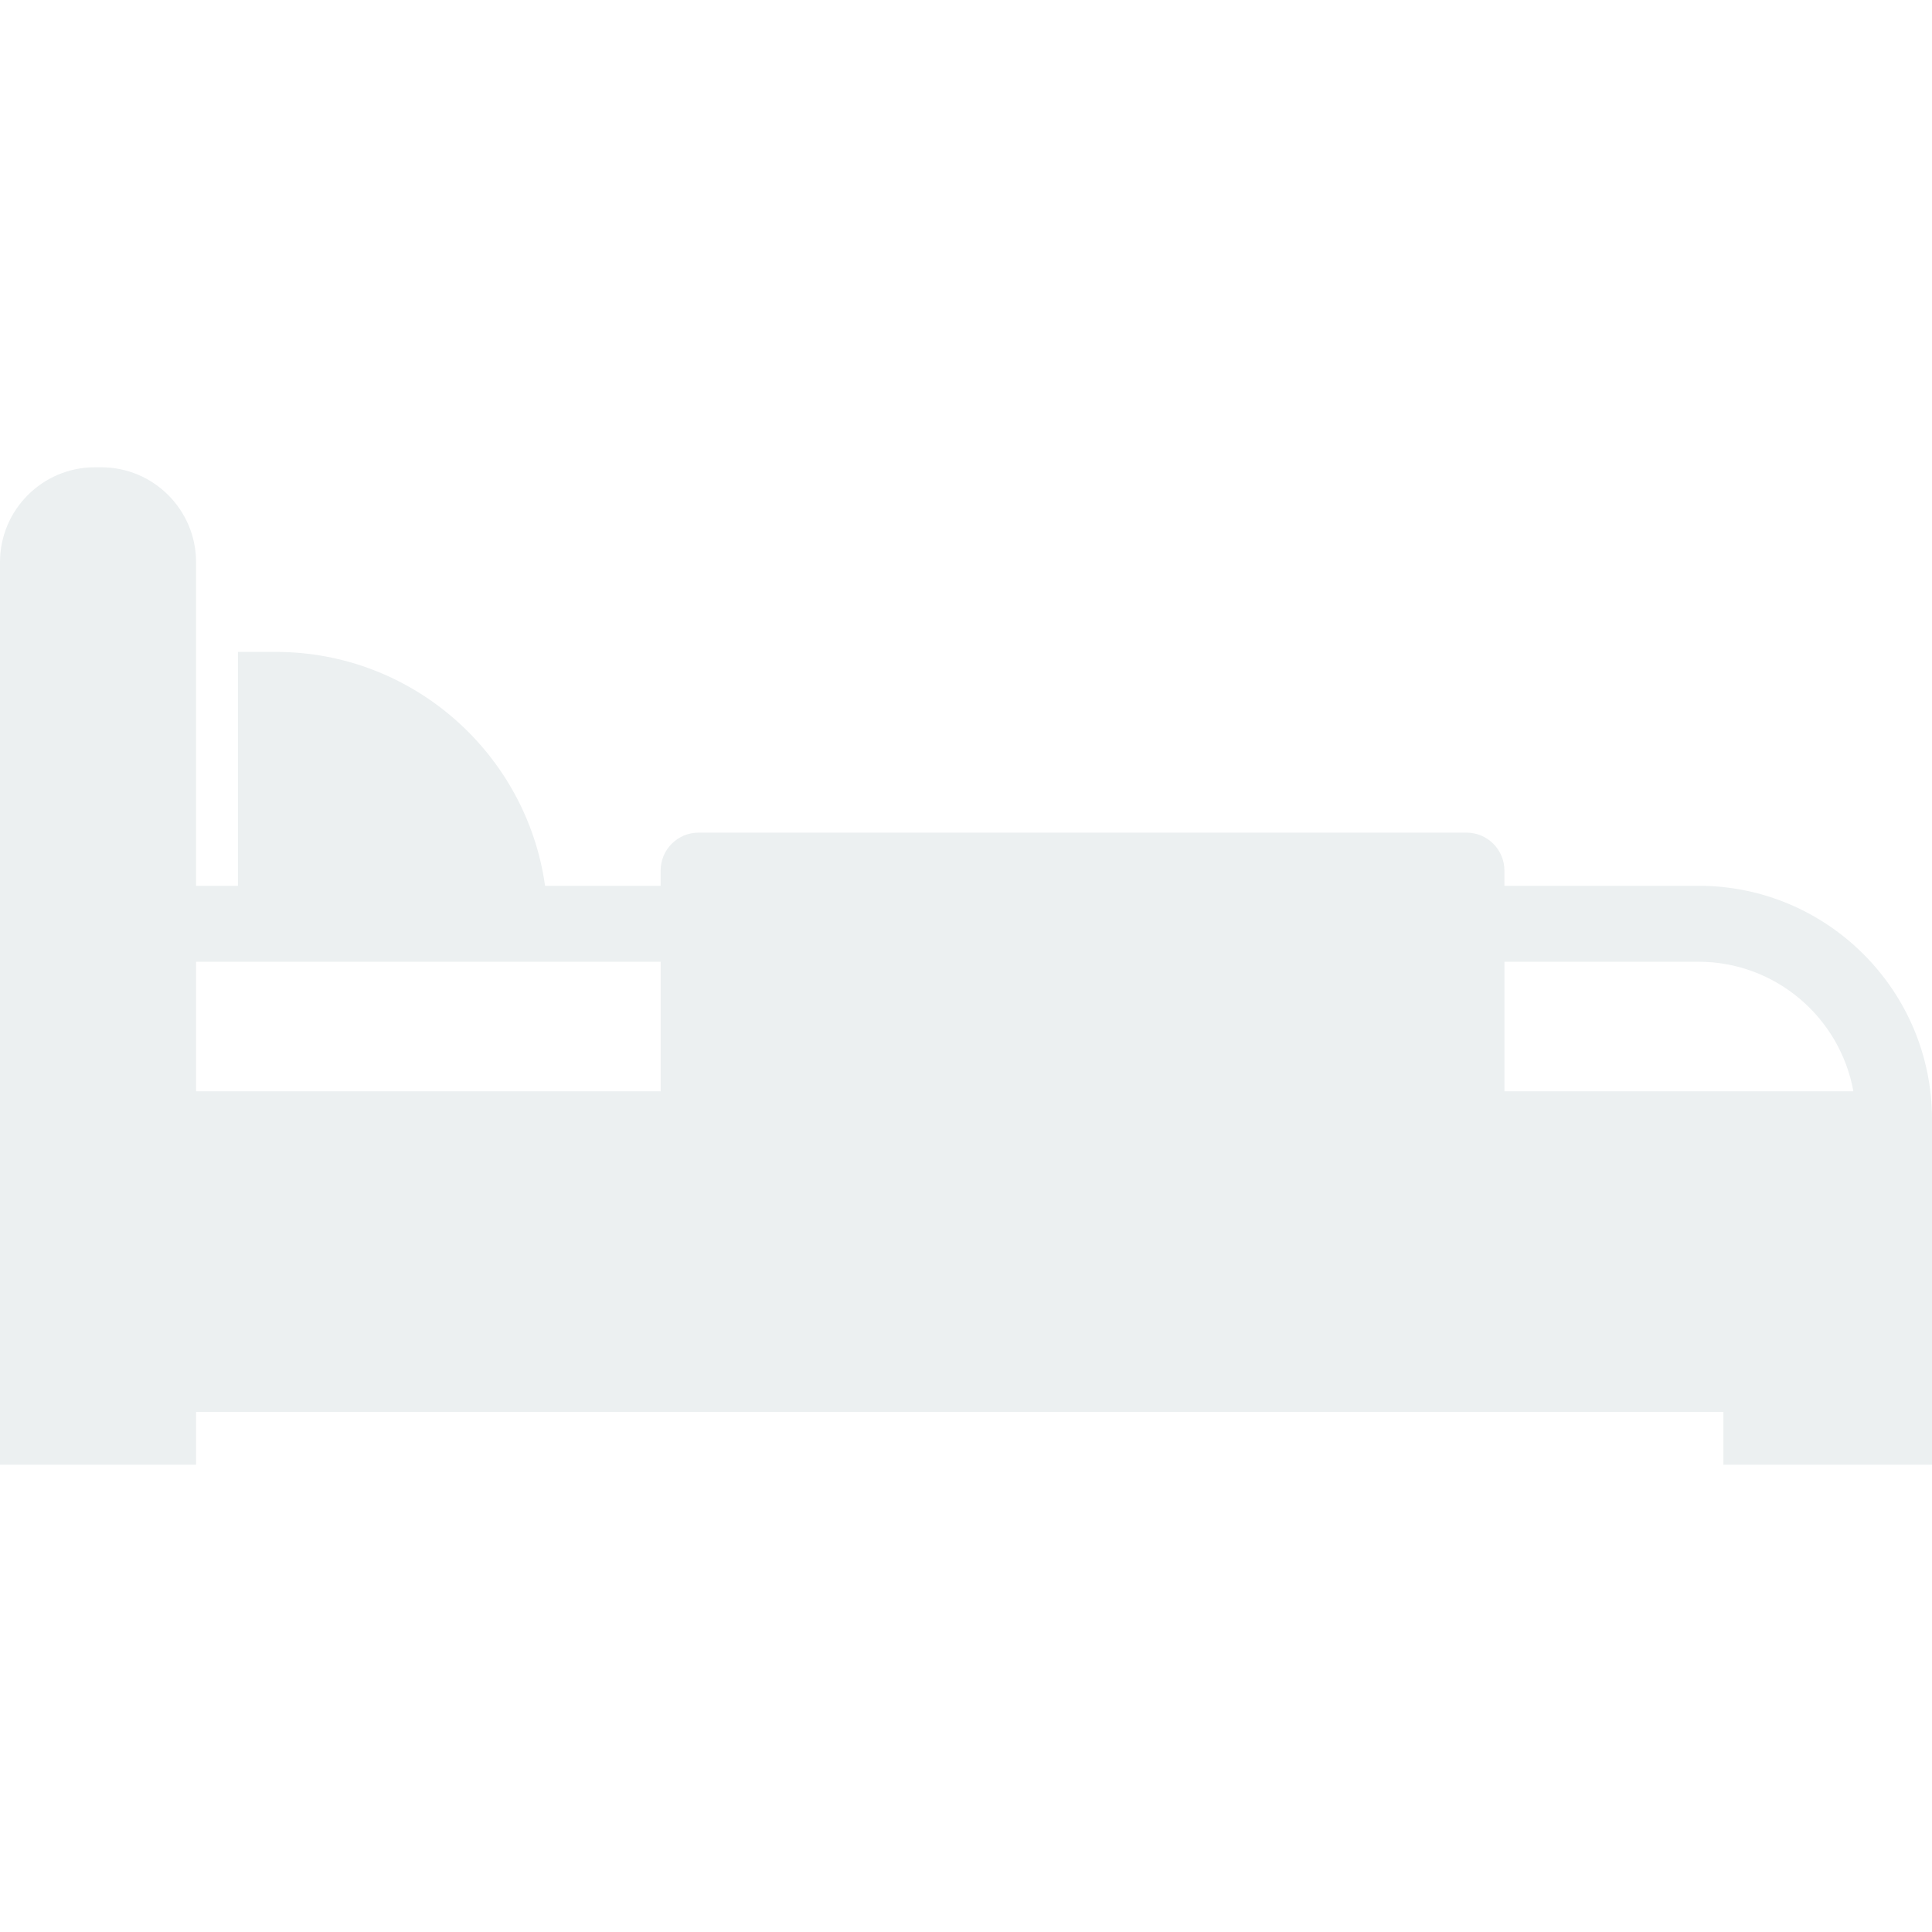
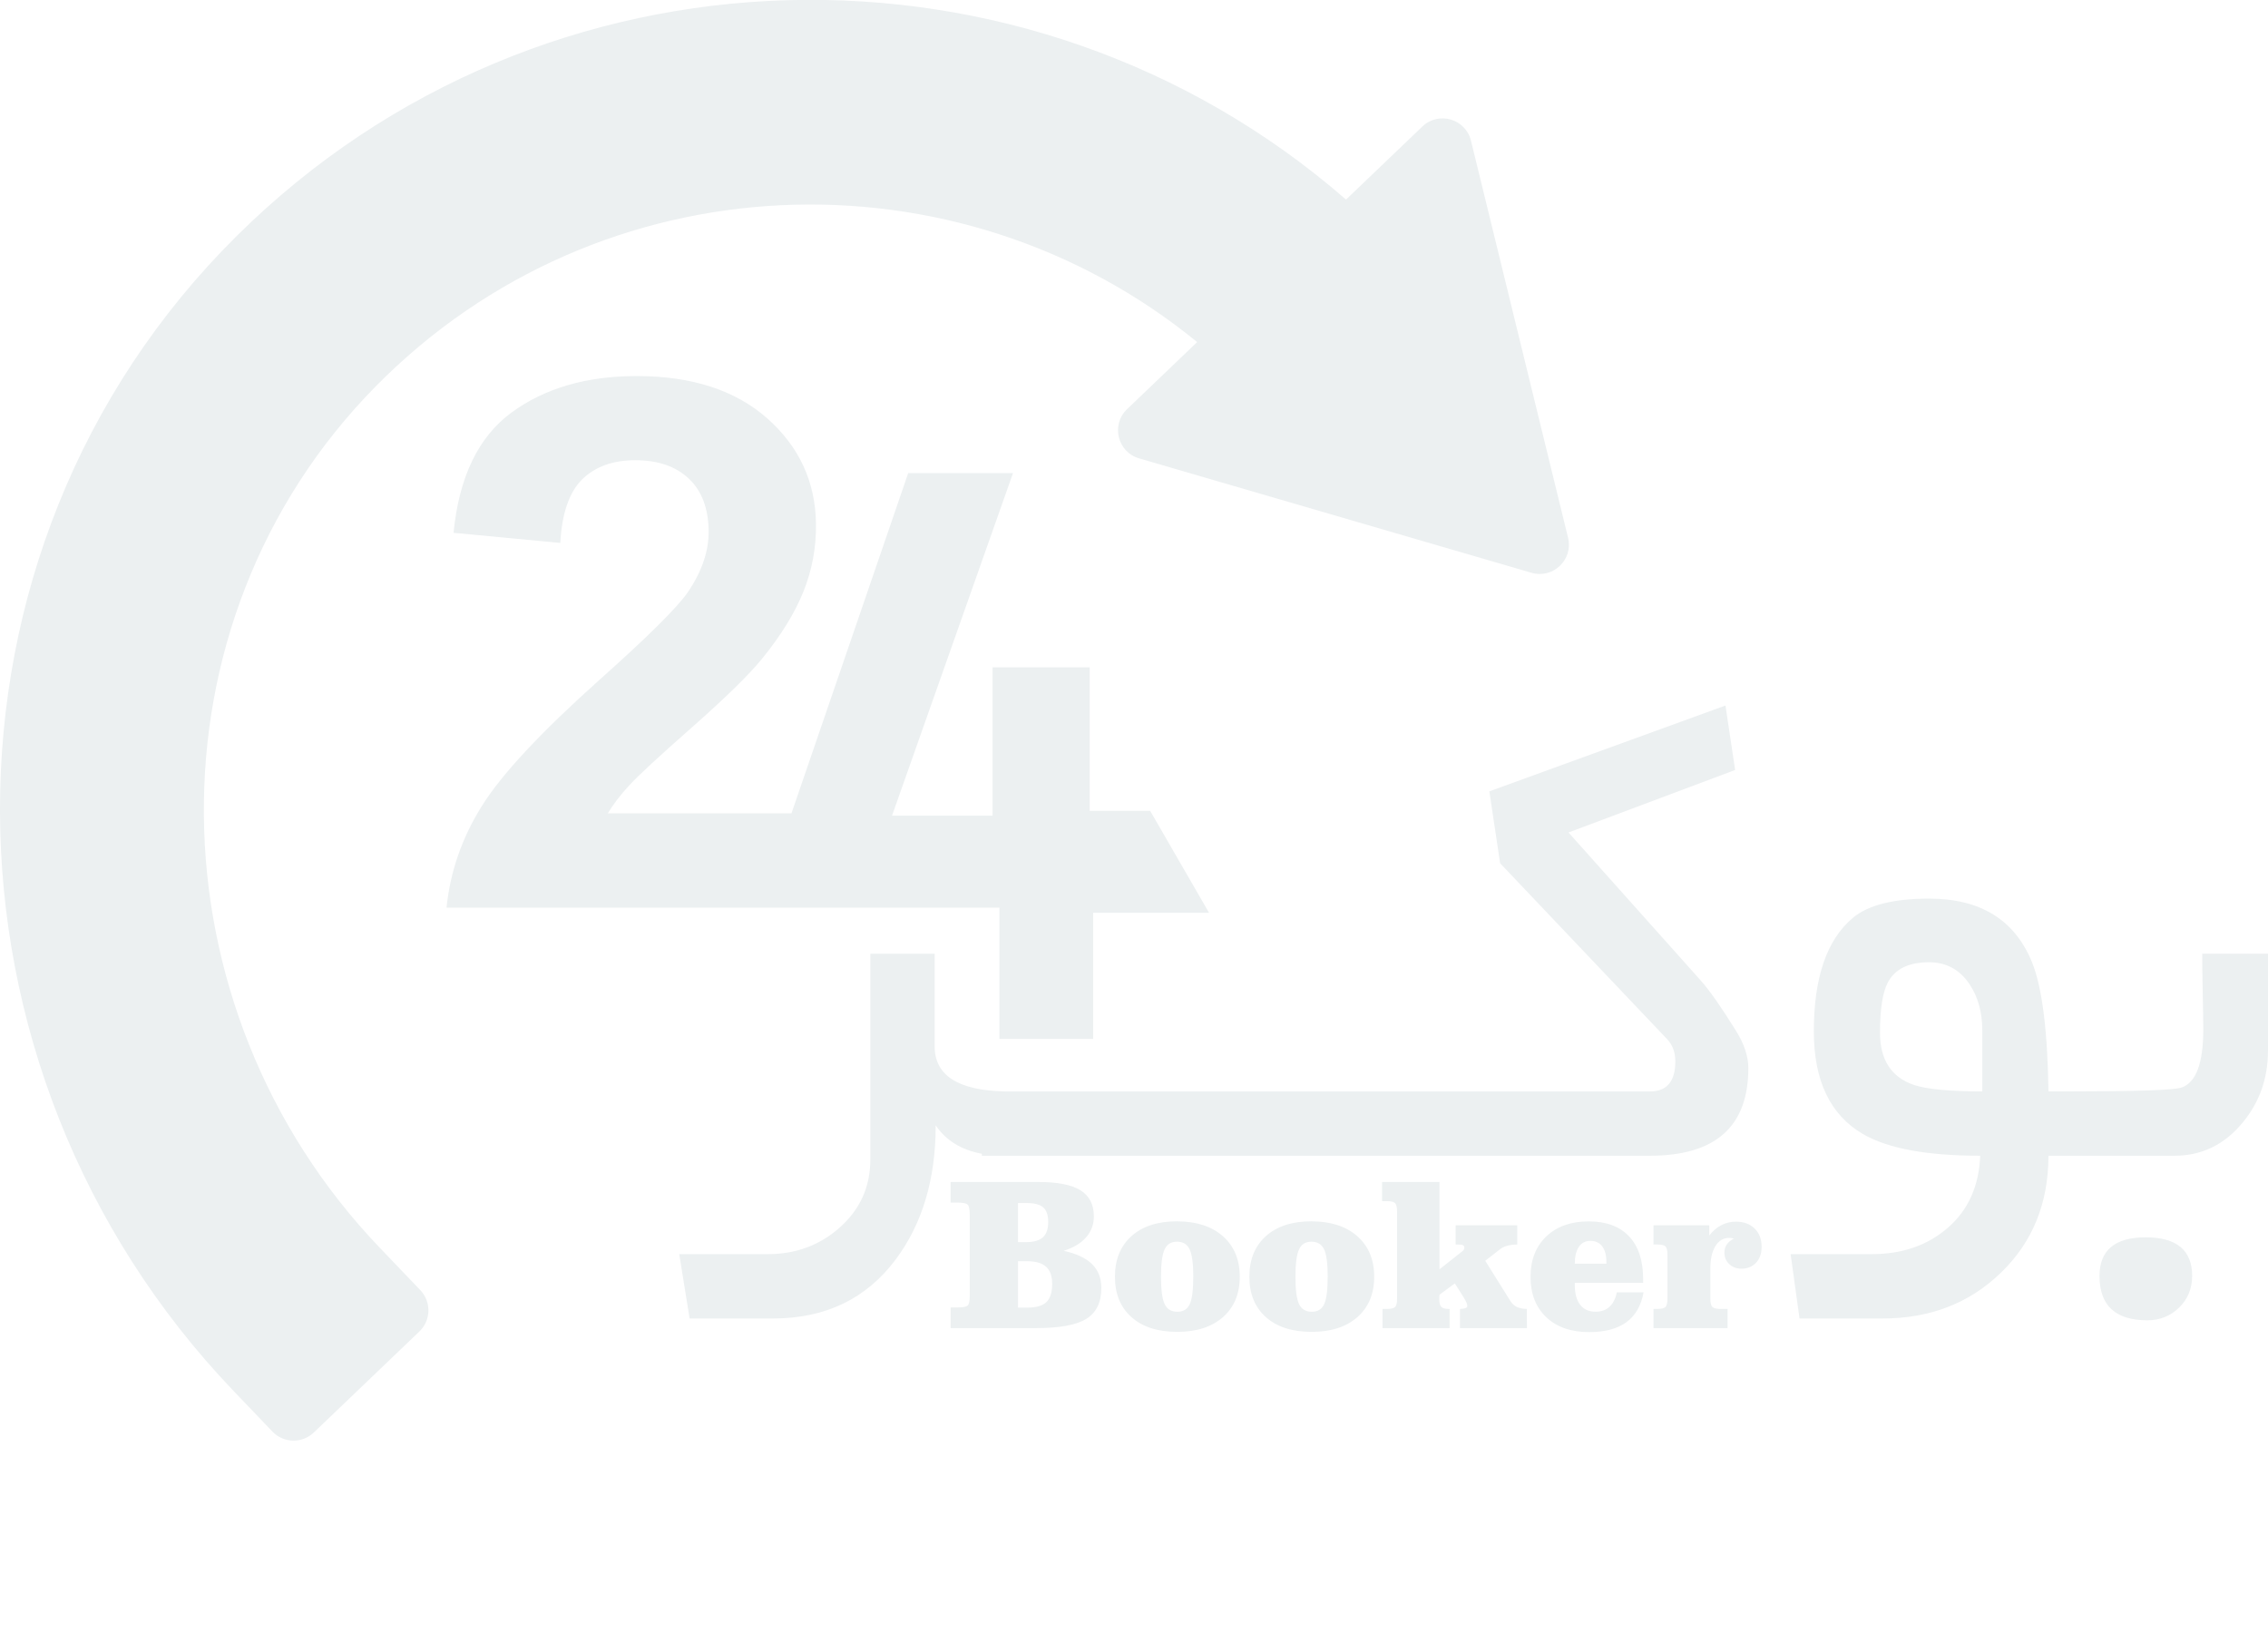
- <svg xmlns="http://www.w3.org/2000/svg" version="1.1" id="Capa_1" x="0px" y="0px" viewBox="0 0 203.443 203.443" style="enable-background:new 0 0 203.443 203.443;" xml:space="preserve">
-   <path fill="#ecf0f1" d="M178.856,93.273h-20.438v-1.598c0-2.209-1.791-4-4-4H73.566c-2.209,0-4,1.791-4,4v1.598H57.397  c-1.952-13.896-13.913-24.625-28.34-24.625h-4v24.625h-4.412V59.191c0-5.507-4.48-9.986-9.987-9.986H9.987  C4.48,49.205,0,53.684,0,59.191v95.048h20.646v-5.564h160.828v5.564h21.97v-9.564v-21.051v-4.687v-0.024v-1.053  C203.443,104.302,192.414,93.273,178.856,93.273z M178.856,101.273c8.138,0,14.91,5.897,16.307,13.64h-36.744v-13.64H178.856z   M25.058,101.273h32.625h11.884v13.64H20.646v-13.64H25.058z" />
-   <g>
- </g>
-   <g>
- </g>
-   <g>
- </g>
-   <g>
- </g>
-   <g>
- </g>
-   <g>
- </g>
-   <g>
- </g>
-   <g>
- </g>
-   <g>
- </g>
-   <g>
- </g>
-   <g>
- </g>
-   <g>
- </g>
-   <g>
- </g>
-   <g>
- </g>
-   <g>
- </g>
+ <svg xmlns="http://www.w3.org/2000/svg" xml:space="preserve" width="35.983in" height="25.894in" style="shape-rendering:geometricPrecision; text-rendering:geometricPrecision; image-rendering:optimizeQuality; fill-rule:evenodd; clip-rule:evenodd" viewBox="0 0 57.342 41.266">
+   <defs>
+     <style type="text/css">
+    
+     .fil8 {fill:#ecf0f1}
+     .fil7 {fill:#ecf0f1}
+     .fil6 {fill:#ecf0f1}
+     .fil5 {fill:#ecf0f1}
+     .fil4 {fill:#ecf0f1}
+     .fil3 {fill:#ecf0f1}
+     .fil2 {fill:#ecf0f1}
+     .fil1 {fill:#ecf0f1}
+     .fil9 {fill:#ecf0f1}
+     .fil0 {fill:#ecf0f1}
+    
+   </style>
+   </defs>
+   <g id="Layer_x0020_1">
+     <path class="fil0" d="M20.776 22.949l-1.585 0 -7.902 0c0.092,-0.901 0.384,-1.754 0.888,-2.562 0.501,-0.807 1.5,-1.876 2.992,-3.21 1.206,-1.075 1.942,-1.807 2.212,-2.191 0.363,-0.53 0.543,-1.053 0.535,-1.571 -0.009,-0.57 -0.176,-1.01 -0.506,-1.318 -0.33,-0.309 -0.779,-0.461 -1.351,-0.461 -0.565,0 -1.01,0.162 -1.34,0.483 -0.327,0.324 -0.513,0.86 -0.554,1.608l-2.699 -0.256c0.14,-1.412 0.627,-2.424 1.466,-3.041 0.839,-0.614 1.893,-0.922 3.165,-0.922 1.394,0 2.494,0.358 3.3,1.069 0.806,0.714 1.217,1.599 1.233,2.658 0.009,0.601 -0.097,1.175 -0.316,1.72 -0.219,0.545 -0.571,1.116 -1.056,1.711 -0.323,0.396 -0.906,0.966 -1.746,1.708 -0.843,0.742 -1.378,1.237 -1.601,1.48 -0.223,0.243 -0.407,0.48 -0.545,0.711l4.644 0 2.952 -8.604 2.65 0 -3.059 8.661 2.542 0 0 -3.749 2.456 0 0 3.627 1.528 0 1.489 2.578 -2.93 0 0 3.189 -2.37 0 0 -3.318 -4.491 0z" />
+     <path class="fil7" d="M10.626 32.619l-1.024 -1.07c-5.819,-6.08 -6.009,-15.791 -0.1,-21.784 5.675,-5.756 14.701,-6.074 20.766,-1.116l-1.773 1.697c-0.411,0.393 -0.242,1.084 0.304,1.243l9.922 2.893c0.546,0.159 1.06,-0.332 0.925,-0.885l-2.455 -10.04c-0.135,-0.553 -0.818,-0.752 -1.229,-0.358l-1.93 1.847c-8.033,-6.994 -20.305,-6.755 -28.046,0.918 -8.038,7.967 -7.903,21.033 -0.077,29.209l0.979 1.023c0.282,0.295 0.75,0.305 1.045,0.023l2.67 -2.555c0.295,-0.282 0.305,-0.75 0.023,-1.045z" />
+     <path class="fil8" d="M24.035 33.58l0 -0.524 0.185 0c0.122,0 0.202,-0.014 0.24,-0.043 0.039,-0.028 0.058,-0.111 0.058,-0.247l0 -0.027 0 -2.018c0,-0.143 -0.018,-0.232 -0.054,-0.265 -0.036,-0.033 -0.118,-0.05 -0.25,-0.05l-0.18 0 0 -0.521 2.223 0c0.483,0 0.836,0.07 1.061,0.21 0.225,0.14 0.338,0.359 0.338,0.659 0,0.204 -0.065,0.381 -0.196,0.53 -0.13,0.149 -0.319,0.263 -0.567,0.341 0.321,0.07 0.56,0.182 0.717,0.336 0.157,0.154 0.235,0.356 0.235,0.605 0,0.362 -0.126,0.621 -0.378,0.778 -0.252,0.157 -0.675,0.235 -1.268,0.235l-2.164 0zm19.182 -2.345c0.093,-0.117 0.196,-0.204 0.309,-0.261 0.113,-0.058 0.233,-0.086 0.363,-0.086 0.197,0 0.355,0.058 0.474,0.173 0.118,0.116 0.177,0.27 0.177,0.464 0,0.167 -0.047,0.301 -0.141,0.401 -0.094,0.1 -0.218,0.151 -0.372,0.151 -0.122,0 -0.224,-0.039 -0.306,-0.116 -0.082,-0.077 -0.122,-0.173 -0.122,-0.288 0,-0.079 0.019,-0.148 0.059,-0.207 0.039,-0.06 0.1,-0.109 0.181,-0.151 -0.022,-0.006 -0.042,-0.01 -0.062,-0.013 -0.019,-0.003 -0.039,-0.004 -0.056,-0.004 -0.147,0 -0.263,0.069 -0.349,0.206 -0.085,0.138 -0.128,0.326 -0.128,0.566l0 0.767c0,0.106 0.017,0.175 0.051,0.208 0.034,0.033 0.104,0.05 0.209,0.05l0.175 0 0 0.484 -1.873 0 0 -0.484 0.095 0c0.106,0 0.175,-0.017 0.208,-0.05 0.033,-0.033 0.05,-0.103 0.05,-0.208l0 -1.114c0,-0.107 -0.017,-0.177 -0.05,-0.209 -0.033,-0.032 -0.103,-0.049 -0.208,-0.049l-0.095 0 0 -0.486 1.41 0 0 0.255zm-1.662 1.442c-0.062,0.337 -0.208,0.588 -0.436,0.754 -0.228,0.166 -0.541,0.249 -0.941,0.249 -0.457,0 -0.818,-0.126 -1.083,-0.376 -0.265,-0.251 -0.398,-0.591 -0.398,-1.022 0,-0.427 0.133,-0.766 0.399,-1.021 0.266,-0.253 0.623,-0.38 1.071,-0.38 0.443,0 0.783,0.126 1.021,0.378 0.238,0.252 0.356,0.612 0.356,1.082l0 0.094 -1.728 0 0 0.054c0,0.218 0.046,0.386 0.137,0.502 0.092,0.117 0.222,0.174 0.39,0.174 0.143,0 0.261,-0.042 0.352,-0.126 0.091,-0.084 0.152,-0.206 0.183,-0.363l0.677 0zm-1.739 -0.726l0.799 0 0 -0.04c0,-0.172 -0.035,-0.305 -0.105,-0.398 -0.07,-0.093 -0.17,-0.14 -0.298,-0.14 -0.126,0 -0.223,0.05 -0.292,0.151 -0.069,0.1 -0.104,0.243 -0.104,0.428zm-4.494 -1.324c0,-0.106 -0.017,-0.175 -0.05,-0.208 -0.033,-0.033 -0.103,-0.05 -0.208,-0.05l-0.121 0 0 -0.484 1.452 0 0 2.208 0.551 -0.436c0.027,-0.017 0.047,-0.036 0.06,-0.055 0.012,-0.019 0.018,-0.039 0.018,-0.061 0,-0.027 -0.012,-0.046 -0.035,-0.058 -0.023,-0.012 -0.065,-0.017 -0.127,-0.017l-0.059 0 0 -0.486 1.558 0 0 0.486c-0.094,0 -0.177,0.01 -0.253,0.031 -0.075,0.02 -0.139,0.052 -0.191,0.095l-0.365 0.285 0.634 1.014c0.043,0.07 0.097,0.121 0.162,0.152 0.064,0.031 0.15,0.049 0.255,0.052l0.003 0.484 -1.692 0 0 -0.484c0.002,0 0.006,0 0.011,0 0.117,-0.006 0.174,-0.029 0.174,-0.073 0,-0.024 -0.006,-0.051 -0.02,-0.084 -0.013,-0.032 -0.039,-0.08 -0.076,-0.142l-0.22 -0.347 -0.387 0.285c-0.003,0.018 -0.004,0.035 -0.005,0.051 -0.001,0.017 -0.001,0.04 -0.001,0.073 0,0.088 0.017,0.15 0.052,0.185 0.035,0.035 0.096,0.052 0.185,0.052l0.024 0 0 0.484 -1.696 0 0 -0.484 0.11 0c0.106,0 0.175,-0.017 0.208,-0.05 0.033,-0.033 0.05,-0.103 0.05,-0.208l0 -2.211zm-2.164 0.253c0.489,0 0.876,0.126 1.16,0.376 0.284,0.252 0.426,0.593 0.426,1.024 0,0.431 -0.141,0.77 -0.423,1.02 -0.283,0.249 -0.668,0.374 -1.157,0.374 -0.493,0 -0.879,-0.124 -1.157,-0.371 -0.279,-0.248 -0.419,-0.588 -0.419,-1.023 0,-0.435 0.14,-0.777 0.419,-1.027 0.278,-0.249 0.663,-0.374 1.152,-0.374zm0.411 1.401c0,-0.335 -0.031,-0.566 -0.093,-0.695 -0.062,-0.128 -0.168,-0.192 -0.319,-0.192 -0.148,0 -0.252,0.064 -0.312,0.192 -0.061,0.129 -0.092,0.36 -0.092,0.695 0,0.336 0.031,0.566 0.093,0.694 0.062,0.128 0.169,0.191 0.321,0.191 0.148,0 0.251,-0.063 0.311,-0.189 0.06,-0.127 0.09,-0.358 0.09,-0.696zm-3.81 -1.401c0.489,0 0.876,0.126 1.16,0.376 0.284,0.252 0.426,0.593 0.426,1.024 0,0.431 -0.141,0.77 -0.423,1.02 -0.283,0.249 -0.668,0.374 -1.157,0.374 -0.493,0 -0.879,-0.124 -1.157,-0.371 -0.279,-0.248 -0.419,-0.588 -0.419,-1.023 0,-0.435 0.14,-0.777 0.419,-1.027 0.278,-0.249 0.663,-0.374 1.152,-0.374zm0.411 1.401c0,-0.335 -0.031,-0.566 -0.093,-0.695 -0.062,-0.128 -0.168,-0.192 -0.319,-0.192 -0.148,0 -0.252,0.064 -0.312,0.192 -0.061,0.129 -0.092,0.36 -0.092,0.695 0,0.336 0.031,0.566 0.093,0.694 0.062,0.128 0.169,0.191 0.321,0.191 0.148,0 0.251,-0.063 0.311,-0.189 0.06,-0.127 0.09,-0.358 0.09,-0.696zm-4.432 0.78l0.237 0c0.224,0 0.385,-0.047 0.482,-0.14 0.096,-0.094 0.145,-0.247 0.145,-0.46 0,-0.196 -0.051,-0.34 -0.153,-0.433 -0.103,-0.093 -0.263,-0.14 -0.479,-0.14l-0.231 0 0 1.172zm0 -1.656l0.202 0c0.196,0 0.338,-0.04 0.428,-0.122 0.089,-0.082 0.134,-0.21 0.134,-0.384 0,-0.173 -0.041,-0.296 -0.125,-0.371 -0.084,-0.074 -0.223,-0.111 -0.419,-0.111l-0.22 0 0 0.988z" />
+     <path class="fil9" d="M24.821 29.171c-0.519,-0.098 -0.906,-0.337 -1.164,-0.718 0,1.361 -0.339,2.492 -1.012,3.392 -0.743,0.992 -1.775,1.491 -3.102,1.491l-2.108 0 -0.262 -1.627 2.244 0c0.698,0 1.298,-0.221 1.8,-0.661 0.523,-0.459 0.787,-1.034 0.787,-1.725l0 -5.21 1.627 0 0 2.343c0,0.735 0.593,1.114 1.775,1.139l16.31 0c0.429,0 0.642,-0.253 0.642,-0.759 0,-0.235 -0.072,-0.419 -0.207,-0.562l-4.223 -4.448 -0.272 -1.818 5.97 -2.17 0.244 1.63 -4.213 1.58 3.337 3.735c0.236,0.264 0.533,0.692 0.901,1.284 0.206,0.331 0.309,0.645 0.309,0.938 0,1.479 -0.83,2.216 -2.488,2.216l-16.31 0 -0.583 0 0 -0.05zm32.521 -2.598c0,0.698 -0.217,1.305 -0.651,1.824 -0.458,0.548 -1.028,0.824 -1.71,0.824l-2.111 0 -0.556 0 -0.522 0c0,1.195 -0.398,2.179 -1.198,2.954 -0.799,0.775 -1.796,1.161 -2.997,1.161l-2.099 0 -0.225 -1.627 2.053 0c0.772,0 1.413,-0.223 1.926,-0.67 0.512,-0.445 0.784,-1.053 0.815,-1.818 -1.346,0 -2.334,-0.181 -2.966,-0.549 -0.828,-0.483 -1.241,-1.349 -1.241,-2.596 0,-1.364 0.329,-2.316 0.985,-2.868 0.382,-0.322 1.025,-0.488 1.929,-0.488 1.296,0 2.166,0.536 2.602,1.608 0.256,0.629 0.392,1.716 0.417,3.266l0.522 0c1.707,0 2.659,-0.031 2.849,-0.099 0.362,-0.13 0.543,-0.62 0.543,-1.466 0,-0.21 -0.006,-0.531 -0.015,-0.957 -0.009,-0.429 -0.012,-0.75 -0.012,-0.96l1.664 0 0 2.46zm-1.917 5.689c0,0.318 -0.111,0.586 -0.33,0.799 -0.219,0.213 -0.488,0.321 -0.799,0.321 -0.809,0 -1.213,-0.373 -1.213,-1.12 0,-0.651 0.389,-0.978 1.167,-0.978 0.784,0 1.176,0.327 1.176,0.978zm-5.306 -4.667l0 -1.546c0,-0.454 -0.107,-0.843 -0.324,-1.167 -0.246,-0.368 -0.59,-0.553 -1.022,-0.553 -0.519,0 -0.872,0.175 -1.049,0.525 -0.128,0.252 -0.191,0.673 -0.191,1.256 0,0.688 0.288,1.127 0.858,1.321 0.31,0.105 0.886,0.164 1.729,0.164z" />
+   </g>
</svg>
